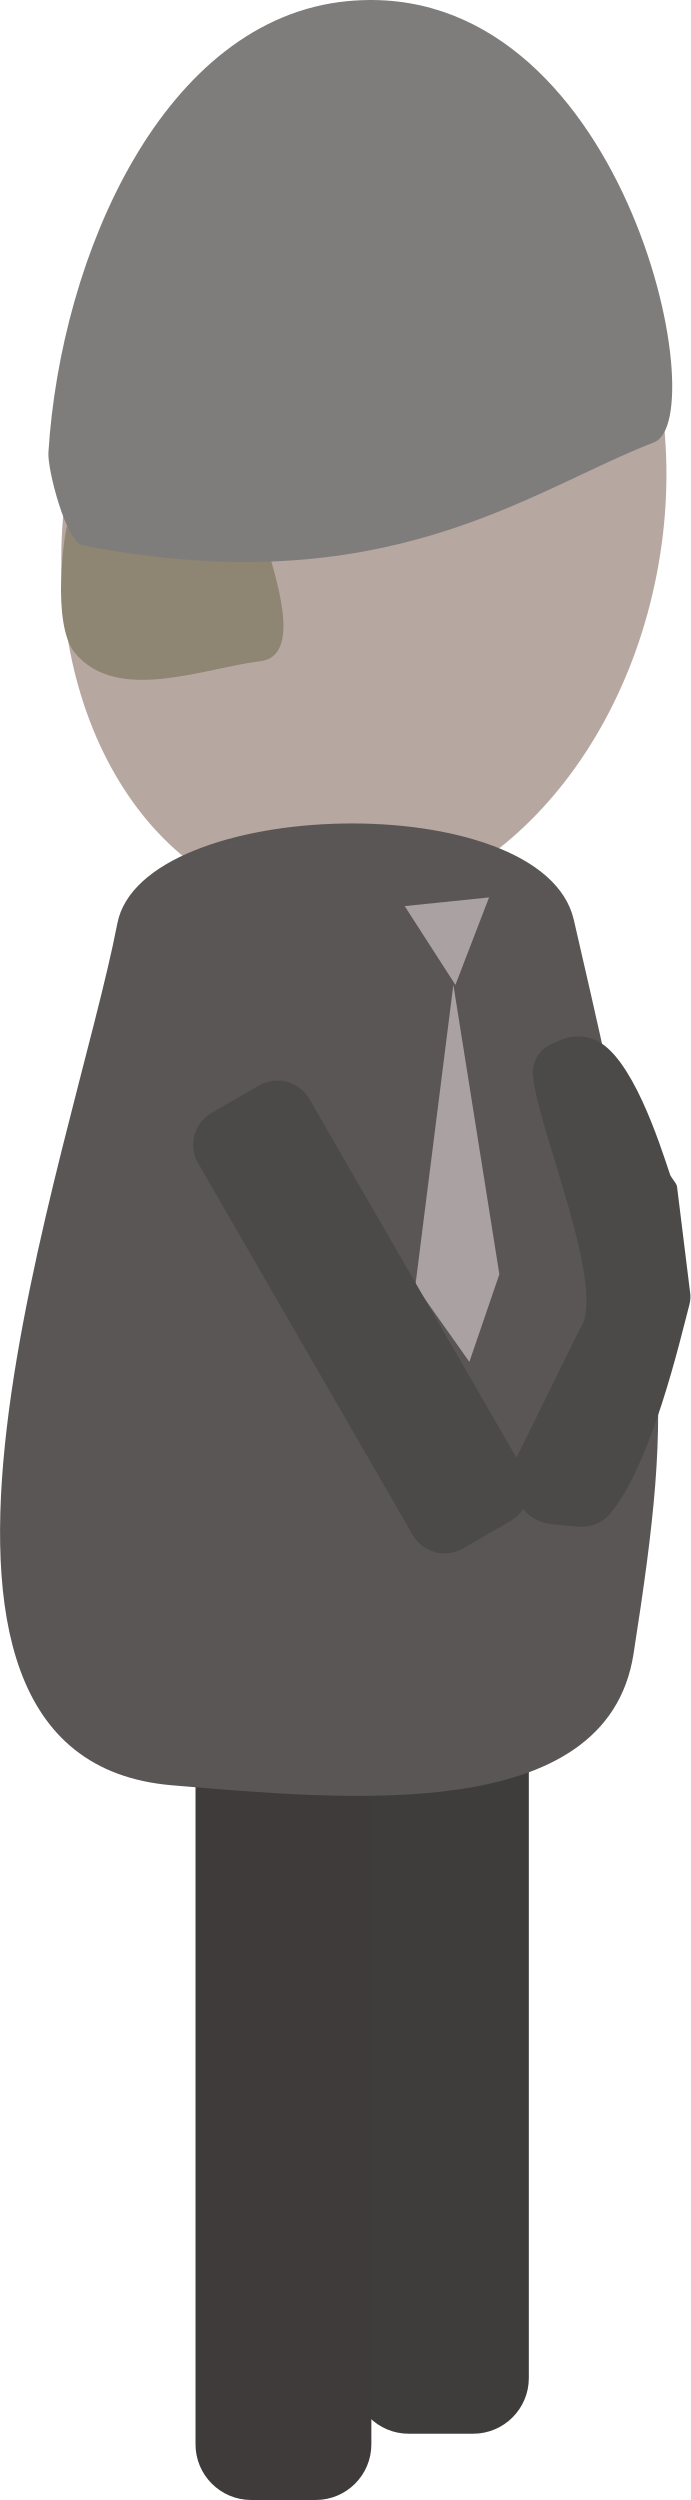
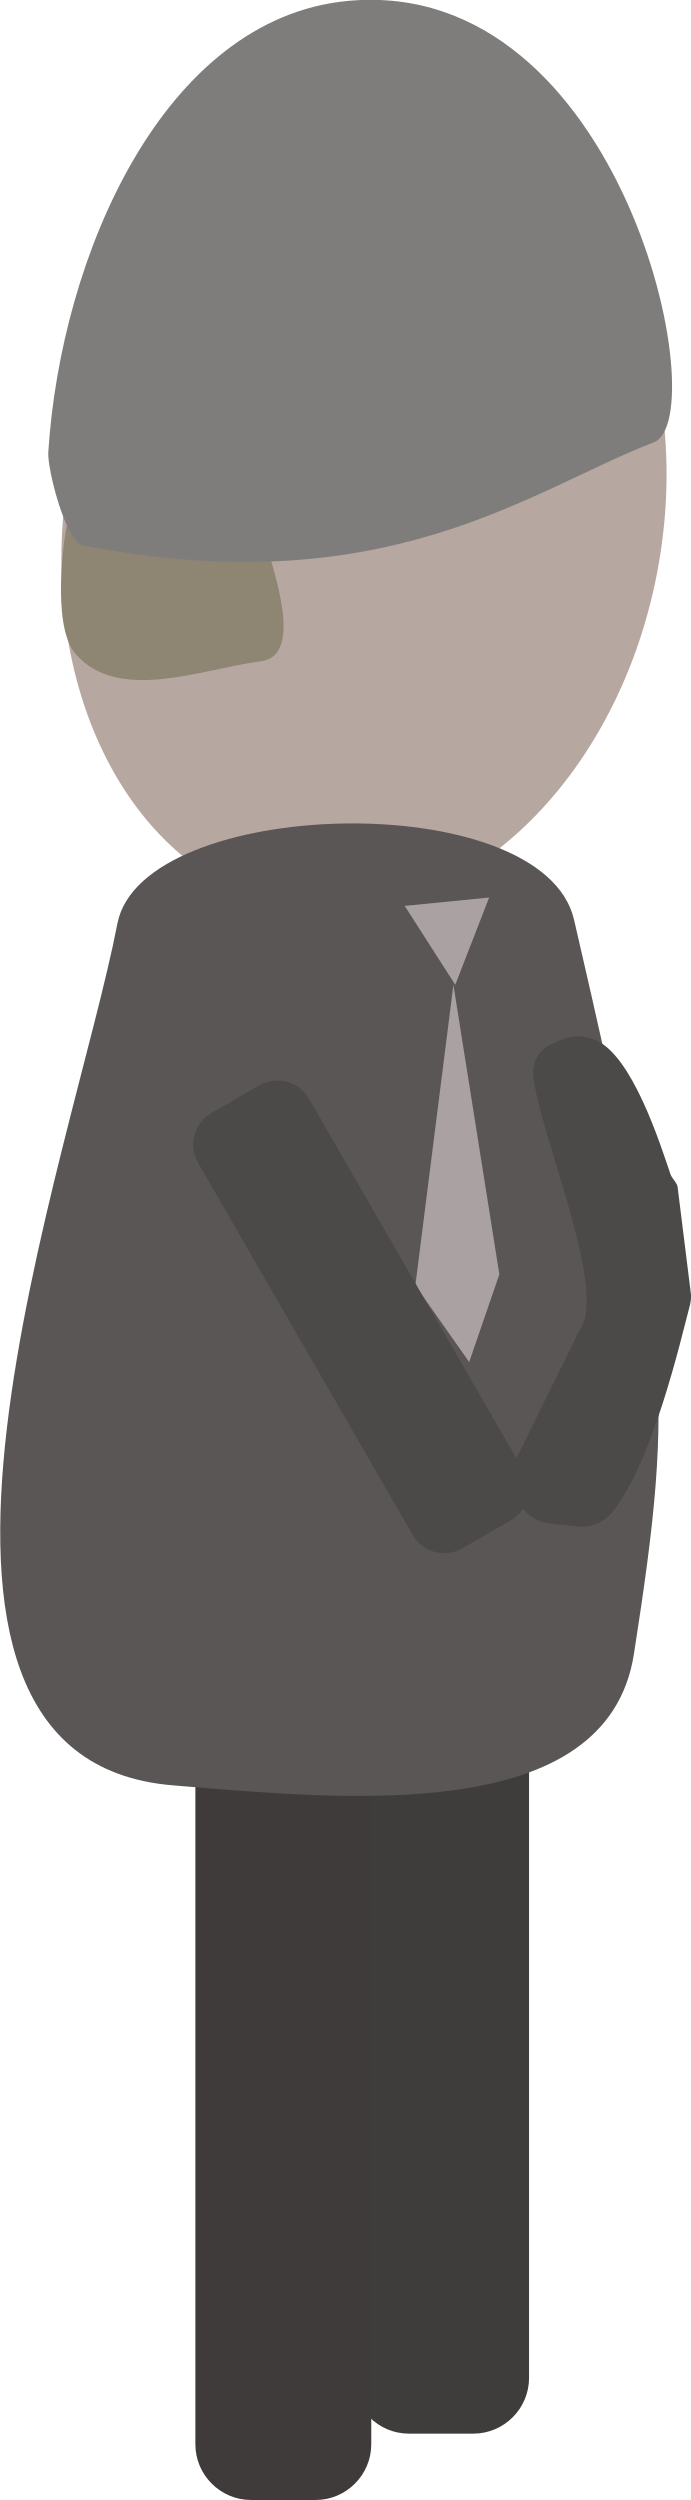
- <svg xmlns="http://www.w3.org/2000/svg" viewBox="0 0 148.82 538.69">
-   <defs>
-     <style>.cls-1{fill:#b7a7a1;}.cls-2{fill:#8e8572;}.cls-3{fill:#7f7d7c;}.cls-4{fill:#3f3d3b;}.cls-5{fill:#3f3b3a;}.cls-6{fill:#595655;}.cls-7{fill:#aaa2a2;}.cls-8{fill:#4c4a48;}</style>
-   </defs>
-   <g id="Layer_2" data-name="Layer 2">
+ <svg xmlns="http://www.w3.org/2000/svg" version="1.1" baseProfile="tiny" id="Layer_1" x="0px" y="0px" width="148.8px" height="538.7px" viewBox="0 0 148.8 538.7" xml:space="preserve">
+   <g id="Layer_2_1_">
    <g id="grey2">
-       <ellipse class="cls-1" cx="78.4" cy="111.37" rx="85.55" ry="64.3" transform="translate(-45.81 167.24) rotate(-79.07)" />
-       <path class="cls-2" d="M58.09,119.3c.32,2.78,7.66,22-1.93,23.16-12.24,1.49-30.77,9.18-39.95-1.68-5.28-6.26-2.24-26.29-1.75-27.5" />
-       <path class="cls-3" d="M10.43,97.51c-.23,3.66,3.81,19.3,7.36,20,65.41,12.8,96.45-11.93,123.14-22.19,13.2-5.07-6.48-100.69-66-95.08C35.28,4,13.08,55,10.43,97.51Z" />
-       <rect class="cls-4" x="76.06" y="366.14" width="37.89" height="158.27" rx="12" ry="12" />
-       <rect class="cls-5" x="42.13" y="360.84" width="37.89" height="177.85" rx="12" ry="12" />
-       <path class="cls-6" d="M25.28,199c5.29-27.44,91.68-29.75,98.36-.81,20.59,89.19,21.87,100.51,12.87,158.19-5.79,37.07-62.08,31.42-99.4,28.31C-32.94,378.85,16,247.36,25.28,199Z" />
-       <polygon class="cls-7" points="87.2 195.24 105.38 193.37 98.13 212.22 87.2 195.24" />
-       <polyline class="cls-7" points="97.69 212.18 89.5 277 101.14 293.45 107.6 274.58" />
-       <rect class="cls-8" x="63.96" y="229.59" width="27.68" height="108.37" rx="7.94" ry="7.94" transform="translate(-131.47 76.92) rotate(-30)" />
-       <path class="cls-8" d="M124.18,328.94l-5-.48a9.81,9.81,0,0,1-5.12-1.94,10.29,10.29,0,0,1-3.19-11.42,5,5,0,0,1,.37-.9l13.59-27.64c6.43-8.27-9.3-43.91-10-55.06a6.68,6.68,0,0,1,4.36-6.68L121,224a9.5,9.5,0,0,1,7.2.06c7.9,3.3,13.89,22.17,16.17,29,.28.81,1.35,1.77,1.51,2.59l2.78,22.52a6.63,6.63,0,0,1-.1,2.91c-2,7.55-8.15,34.5-17.21,45.25A8.3,8.3,0,0,1,124.18,328.94Z" />
+       <ellipse transform="matrix(0.1896 -0.9819 0.9819 0.1896 -45.8198 167.2433)" fill="#B7A7A1" cx="78.4" cy="111.4" rx="85.6" ry="64.3" />
+       <path fill="#8E8572" d="M58.1,119.3c0.3,2.8,7.7,22-1.9,23.2c-12.2,1.5-30.8,9.2-40-1.7c-5.3-6.3-2.2-26.3-1.8-27.5" />
+       <path fill="#7F7D7C" d="M10.4,97.5c-0.2,3.7,3.8,19.3,7.4,20c65.4,12.8,96.4-11.9,123.1-22.2c13.2-5.1-6.5-100.7-66-95.1    C35.3,4,13.1,55,10.4,97.5z" />
+       <path fill="#3F3D3B" d="M88.1,366.1h13.9c6.6,0,12,5.4,12,12v134.3c0,6.6-5.4,12-12,12H88.1c-6.6,0-12-5.4-12-12V378.1    C76.1,371.5,81.4,366.1,88.1,366.1z" />
+       <path fill="#3F3B3A" d="M54.1,360.8H68c6.6,0,12,5.4,12,12v153.9c0,6.6-5.4,12-12,12H54.1c-6.6,0-12-5.4-12-12V372.8    C42.1,366.2,47.5,360.8,54.1,360.8z" />
+       <path fill="#595655" d="M25.3,199c5.3-27.4,91.7-29.8,98.4-0.8c20.6,89.2,21.9,100.5,12.9,158.2c-5.8,37.1-62.1,31.4-99.4,28.3    C-32.9,378.9,16,247.4,25.3,199z" />
+       <polygon fill="#AAA2A2" points="87.2,195.2 105.4,193.4 98.1,212.2   " />
+       <polyline fill="#AAA2A2" points="97.7,212.2 89.5,277 101.1,293.5 107.6,274.6   " />
+       <path fill="#4C4A48" d="M45.6,239.8l10.2-5.9c3.8-2.2,8.7-0.9,10.8,2.9l46.2,80.1c2.2,3.8,0.9,8.7-2.9,10.8l-10.2,5.9    c-3.8,2.2-8.7,0.9-10.8-2.9l-46.2-80.1C40.5,246.8,41.8,242,45.6,239.8z" />
+       <path fill="#4C4A48" d="M124.2,328.9l-5-0.5c-1.9-0.1-3.6-0.8-5.1-1.9c-3.4-2.7-4.6-7.3-3.2-11.4c0.1-0.3,0.2-0.6,0.4-0.9    l13.6-27.6c6.4-8.3-9.3-43.9-10-55.1c-0.2-2.9,1.6-5.7,4.4-6.7l1.8-0.8c2.3-0.9,4.9-0.9,7.2,0.1c7.9,3.3,13.9,22.2,16.2,29    c0.3,0.8,1.4,1.8,1.5,2.6l2.8,22.5c0.2,1,0.1,2-0.1,2.9c-2,7.5-8.1,34.5-17.2,45.3C129.5,328.3,126.9,329.3,124.2,328.9z" />
    </g>
  </g>
</svg>
